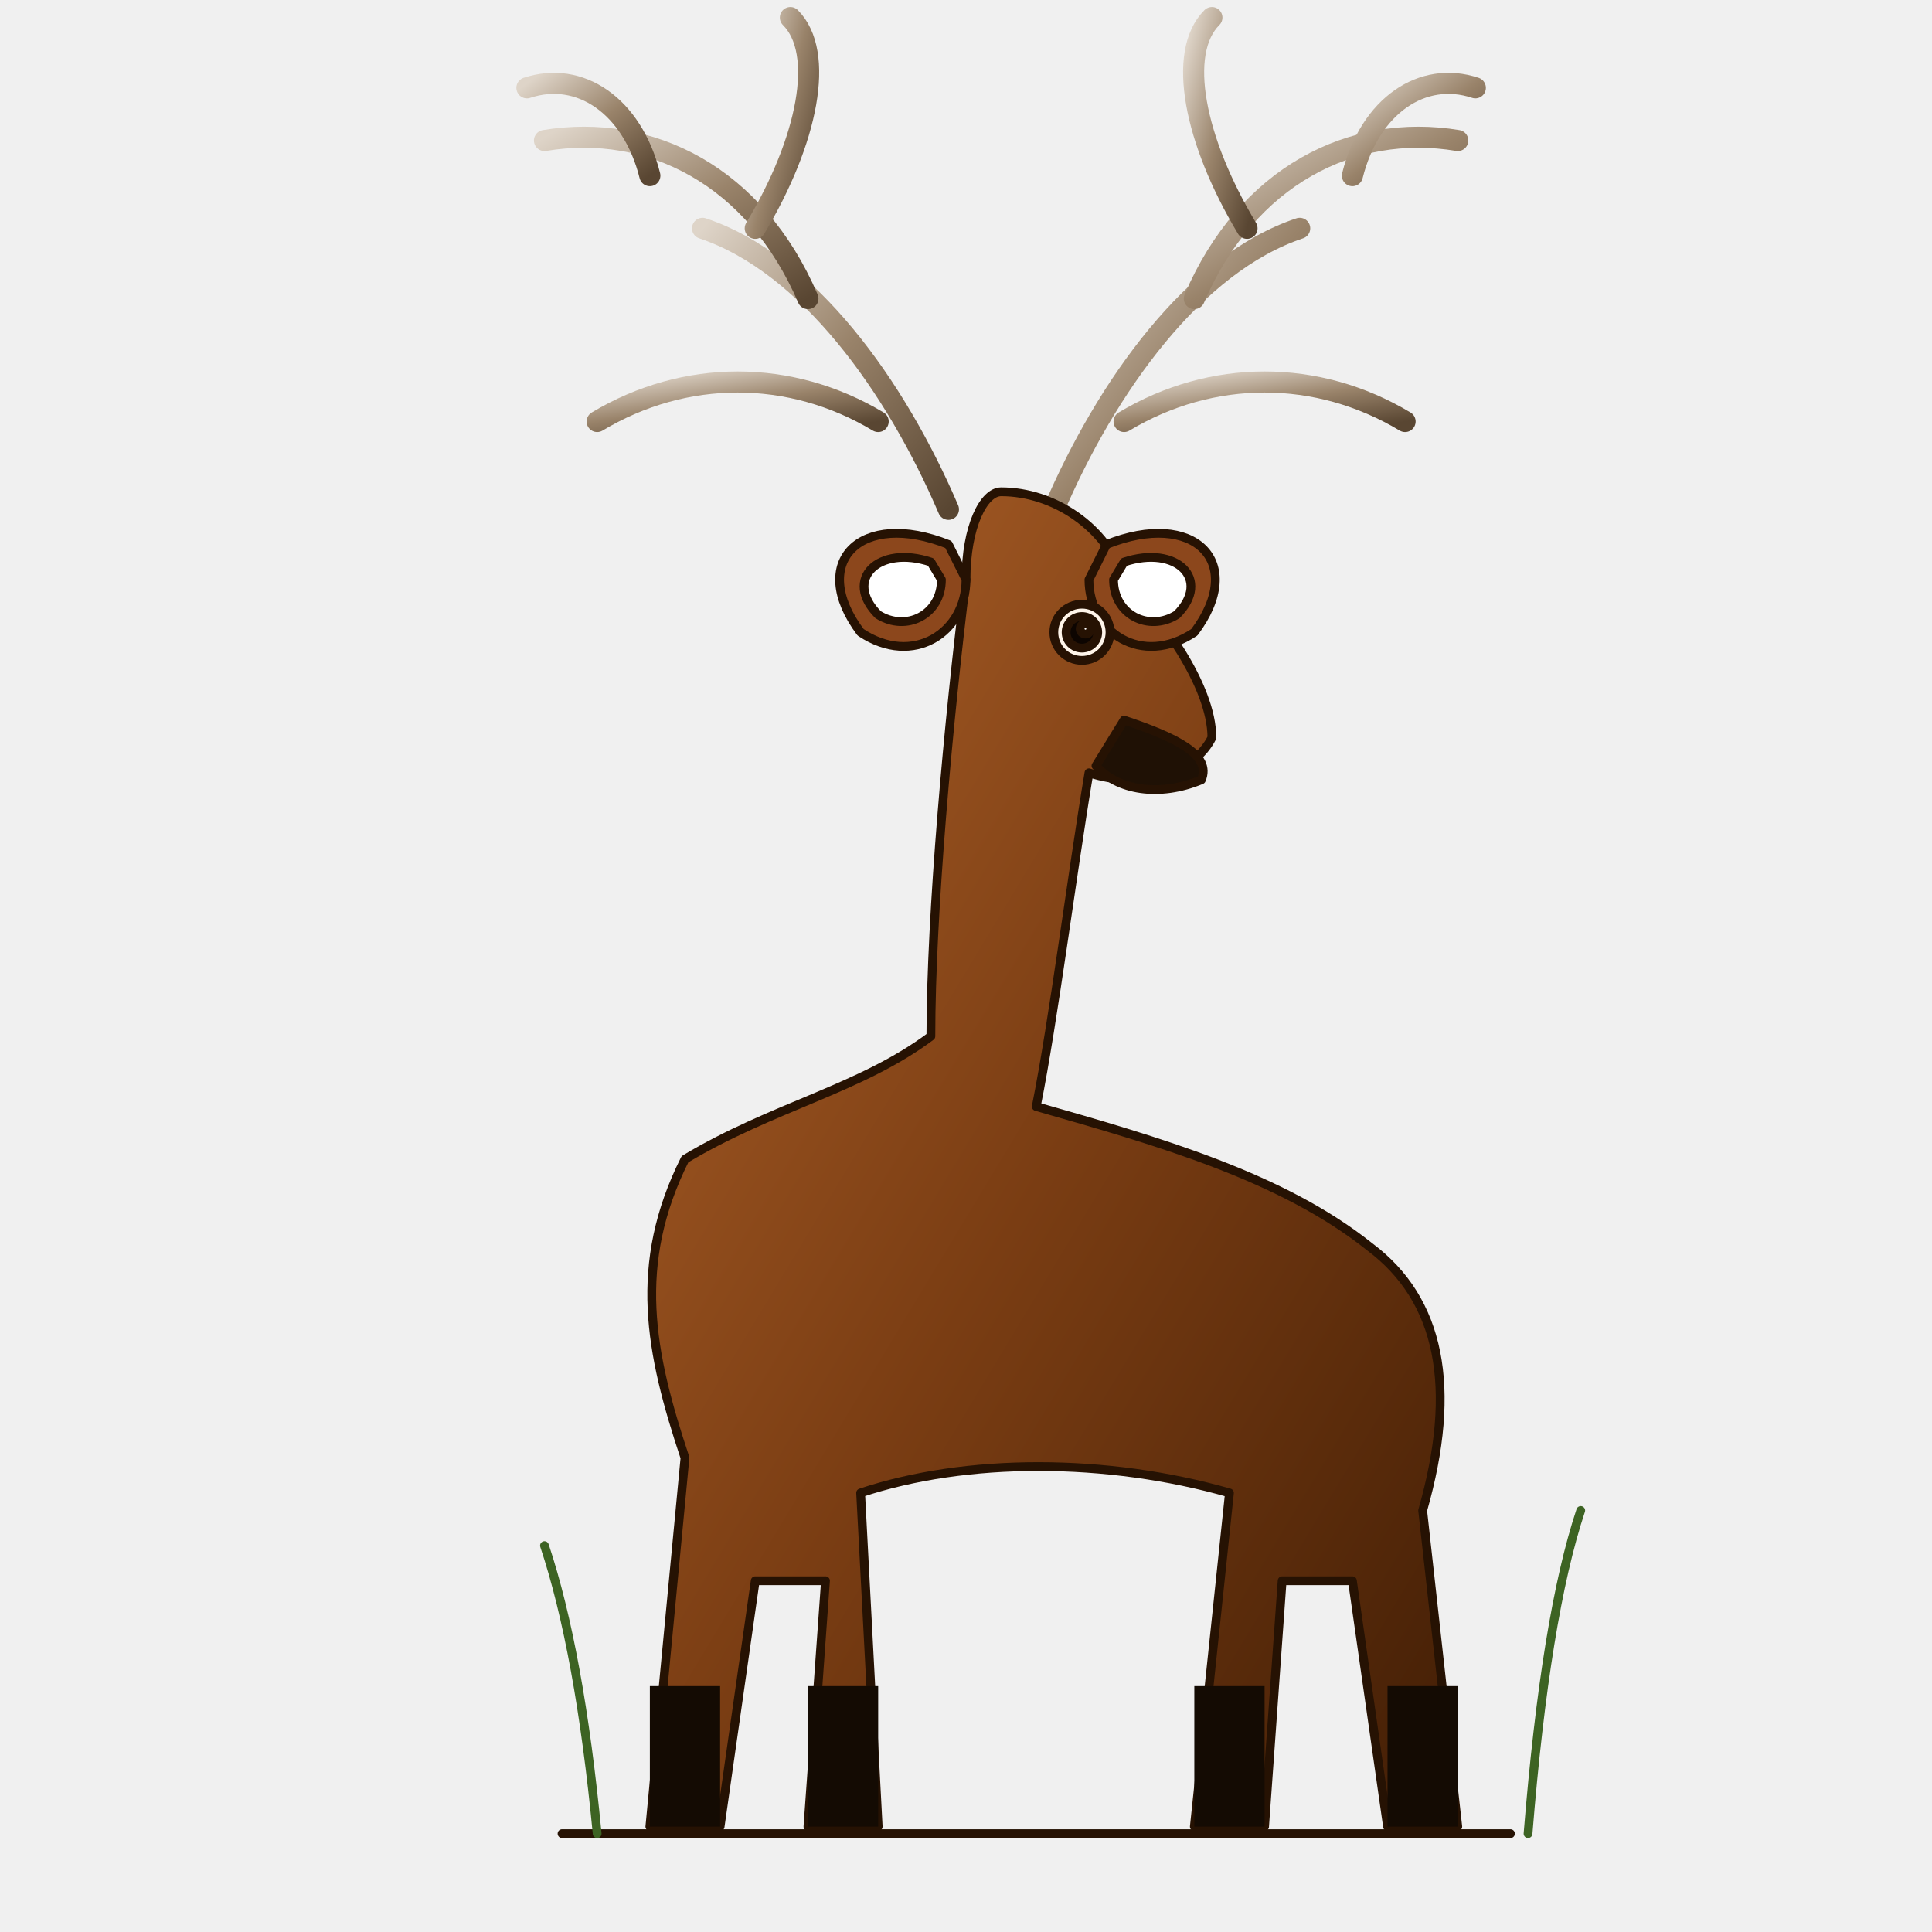
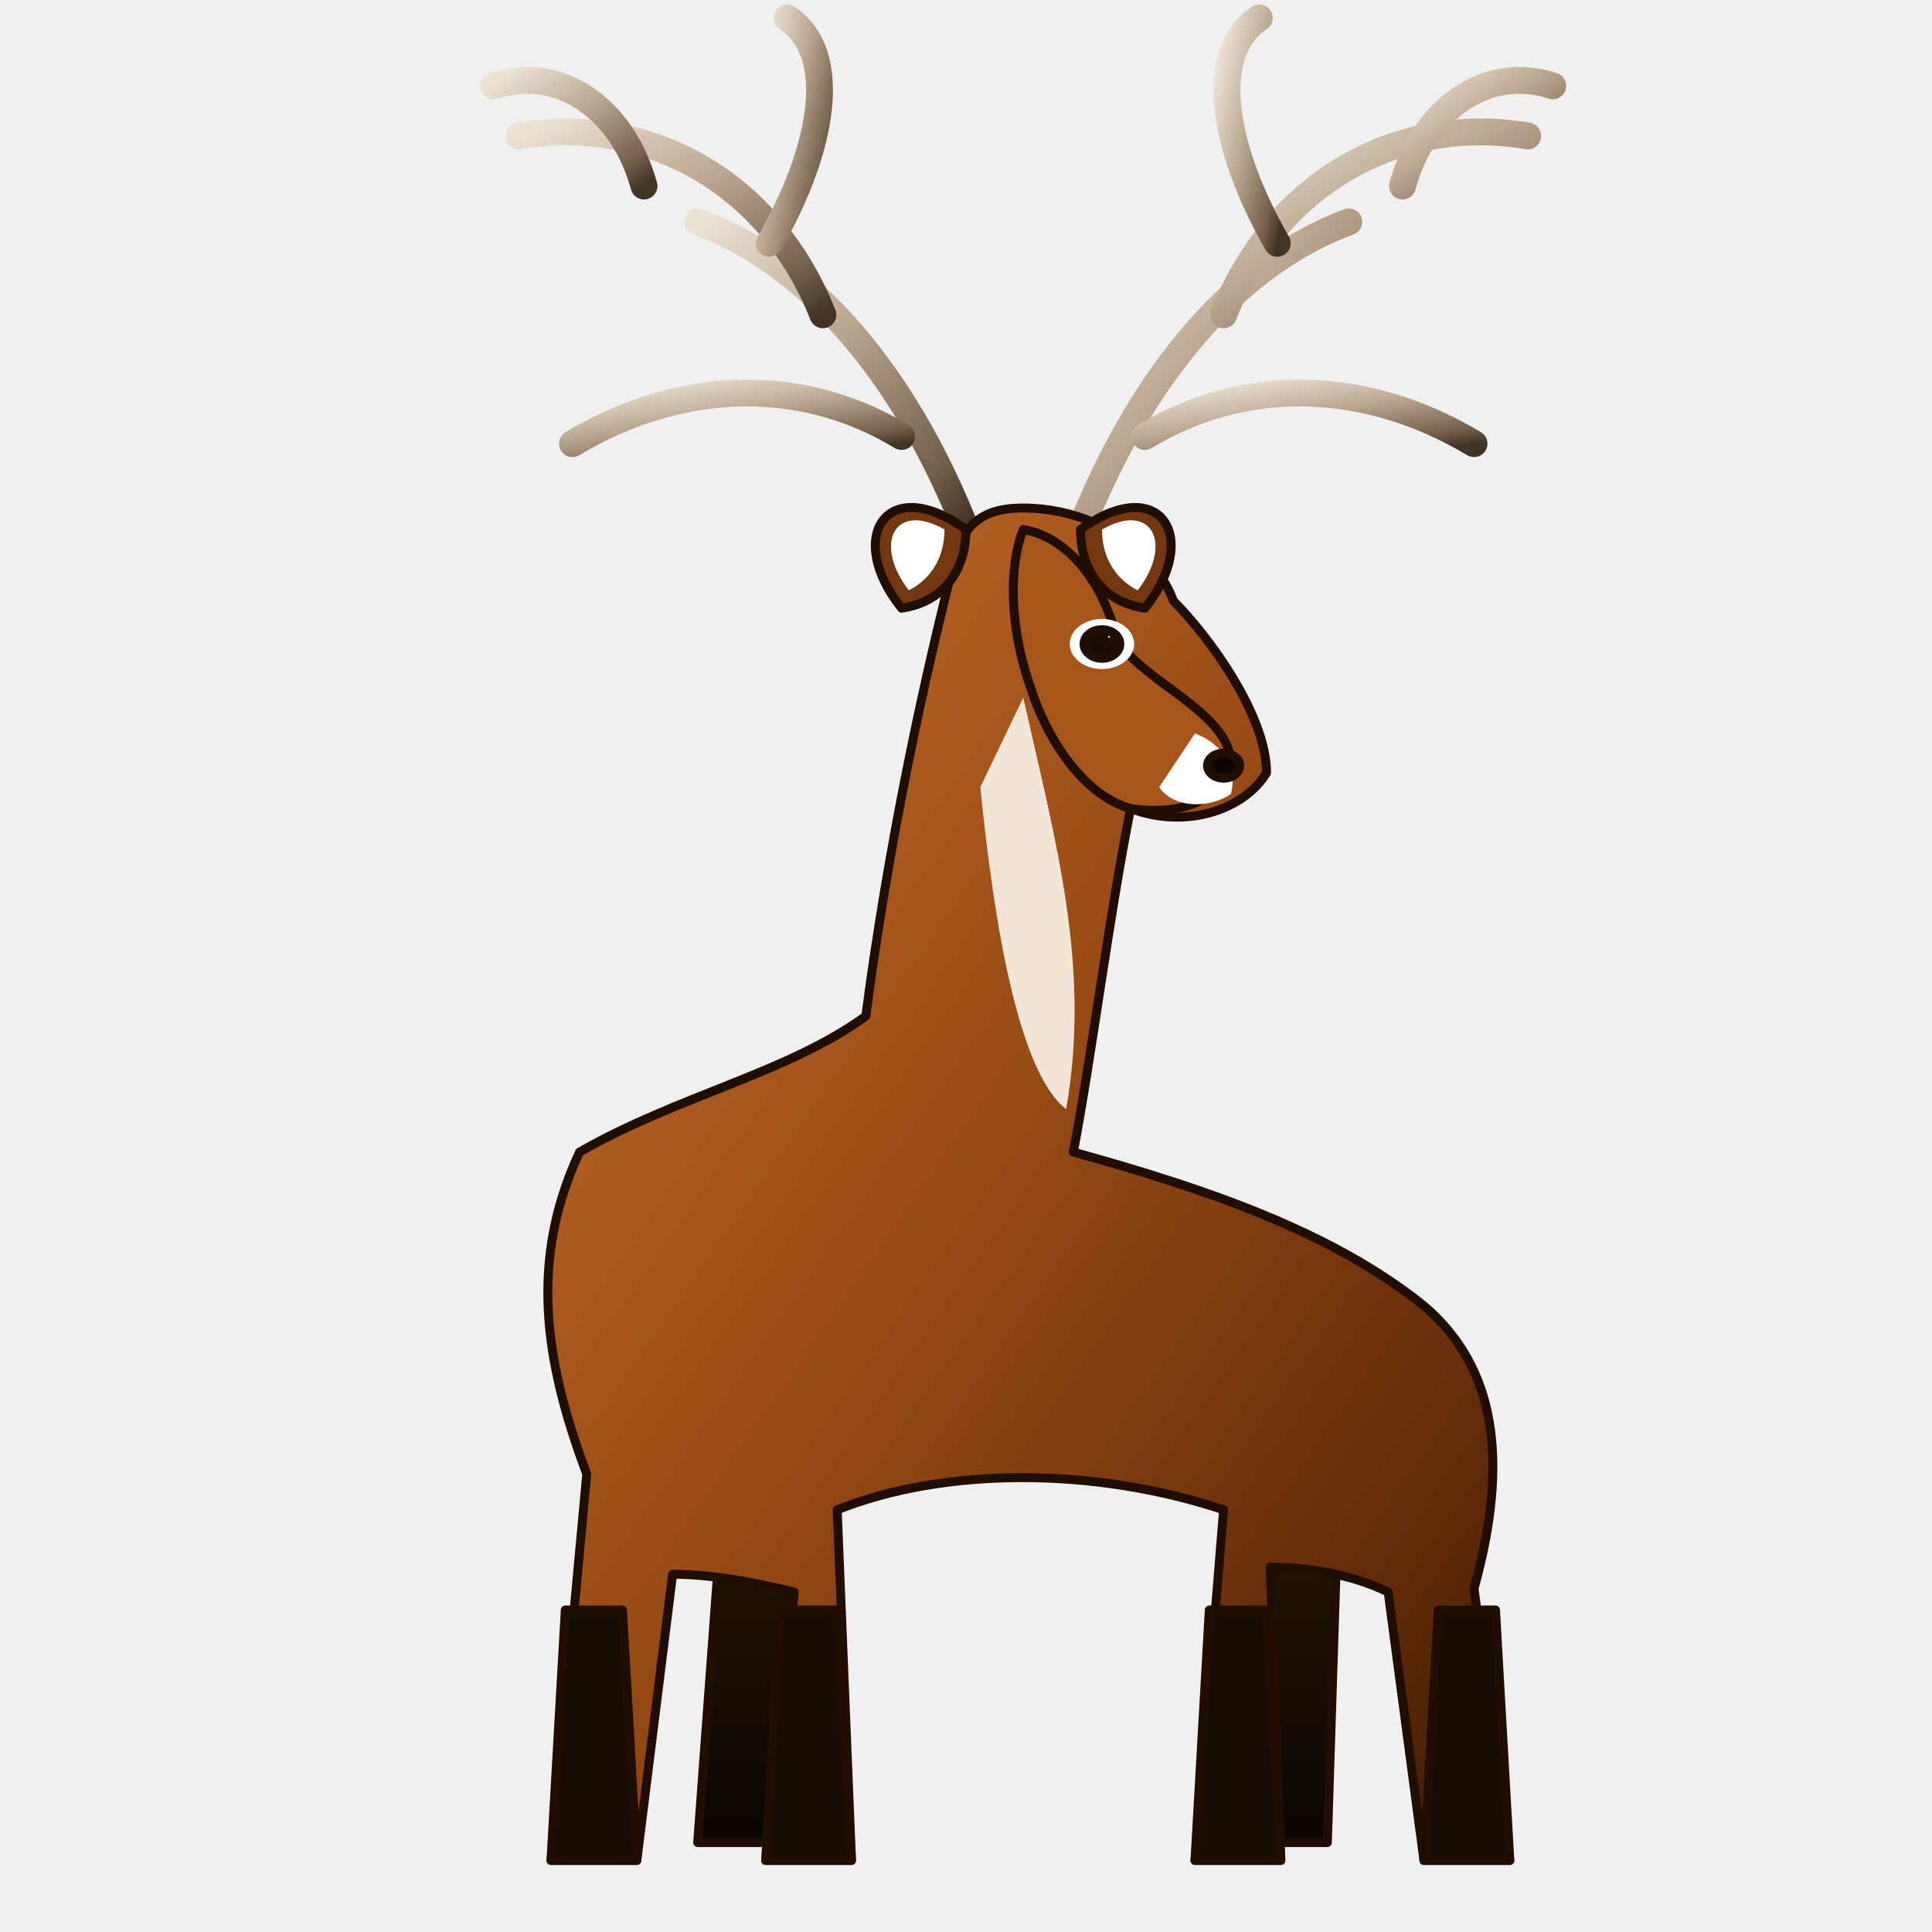
- <svg xmlns="http://www.w3.org/2000/svg" viewBox="0 0 550 550" width="100%" height="100%">
+ <svg xmlns="http://www.w3.org/2000/svg" viewBox="0 0 540 540" width="100%" height="100%">
  <defs>
-     <linearGradient id="ciervo-grad" x1="0%" y1="0%" x2="100%" y2="100%">
-       <stop offset="0%" stop-color="#b0632a" />
-       <stop offset="50%" stop-color="#7a3d13" />
-       <stop offset="100%" stop-color="#421e05" />
+     <linearGradient id="ciervo-fur-grad" x1="0%" y1="0%" x2="100%" y2="100%">
+       <stop offset="0%" stop-color="#c96f2e" />
+       <stop offset="45%" stop-color="#994c16" />
+       <stop offset="85%" stop-color="#5e2908" />
+       <stop offset="100%" stop-color="#3b1703" />
    </linearGradient>
-     <linearGradient id="asta-grad" x1="0%" y1="0%" x2="100%" y2="100%">
-       <stop offset="0%" stop-color="#ded4c8" />
-       <stop offset="50%" stop-color="#99836a" />
-       <stop offset="100%" stop-color="#594632" />
+     <linearGradient id="ciervo-antler-grad" x1="0%" y1="0%" x2="100%" y2="100%">
+       <stop offset="0%" stop-color="#ede3d5" />
+       <stop offset="45%" stop-color="#baa68f" />
+       <stop offset="85%" stop-color="#735e49" />
+       <stop offset="100%" stop-color="#423425" />
+     </linearGradient>
+     <linearGradient id="ciervo-black-legs" x1="0%" y1="0%" x2="0%" y2="100%">
+       <stop offset="0%" stop-color="#693b18" />
+       <stop offset="35%" stop-color="#241407" />
+       <stop offset="100%" stop-color="#0a0502" />
    </linearGradient>
  </defs>
-   <g fill="none" stroke="url(#asta-grad)" stroke-width="6" stroke-linecap="round" stroke-linejoin="round">
-     <path d="M 270 145 C 255 110 230 75 200 65" />
-     <path d="M 230 85 C 215 50 185 35 155 40" />
-     <path d="M 215 65 C 230 40 235 15 225 5" />
-     <path d="M 185 50 C 180 30 165 20 150 25" />
-     <path d="M 250 120 C 225 105 195 105 170 120" />
-     <path d="M 300 145 C 315 110 340 75 370 65" />
-     <path d="M 340 85 C 355 50 385 35 415 40" />
-     <path d="M 355 65 C 340 40 335 15 345 5" />
-     <path d="M 385 50 C 390 30 405 20 420 25" />
-     <path d="M 320 120 C 345 105 375 105 400 120" />
-   </g>
-   <g fill="url(#ciervo-grad)" stroke="#261203" stroke-width="2.5" stroke-linejoin="round">
-     <path d="       M 285 140       C 300 140 315 150 320 165       C 330 175 345 195 345 210       C 340 220 325 225 310 220       C 305 250 300 290 295 315       C 330 325 365 335 390 355       C 410 370 415 395 405 430       L 415 520       L 395 520       L 385 450       L 365 450       L 360 520       L 340 520       L 350 425       C 315 415 275 415 245 425       L 250 520       L 230 520       L 235 450       L 215 450       L 205 520       L 185 520       L 195 415       C 185 385 180 360 195 330       C 220 315 245 310 265 295       C 265 260 270 205 275 165       C 275 150 280 140 285 140 Z     " />
-     <path d="M 270 155 C 245 145 230 160 245 180 C 260 190 275 180 275 165 Z" fill="#8c471c" />
-     <path d="M 265 160 C 250 155 240 165 250 175 C 258 180 268 175 268 165 Z" fill="#ffffff" />
-     <path d="M 315 155 C 340 145 355 160 340 180 C 325 190 310 180 310 165 Z" fill="#8c471c" />
-     <path d="M 320 160 C 335 155 345 165 335 175 C 327 180 317 175 317 165 Z" fill="#ffffff" />
-     <path d="M 320 205 C 335 210 345 215 342 222 C 330 227 318 225 312 218 Z" fill="#1f1105" />
-     <circle cx="308" cy="180" r="8" fill="#fff5ea" />
-     <circle cx="308" cy="180" r="4.5" fill="#0d0501" />
-     <circle cx="309" cy="179" r="1.5" fill="#ffffff" />
-   </g>
-   <g fill="#140b03">
-     <rect x="185" y="480" width="20" height="40" />
-     <rect x="230" y="480" width="20" height="40" />
-     <rect x="340" y="480" width="20" height="40" />
-     <rect x="395" y="480" width="20" height="40" />
-   </g>
-   <g stroke="#3d6323" stroke-width="2.5" stroke-linecap="round">
-     <line x1="160" y1="522" x2="430" y2="522" stroke="#261203" />
-     <path d="M 170 522 Q 165 470 155 440" fill="none" />
-     <path d="M 435 522 Q 440 460 450 430" fill="none" />
+   <g stroke="#210e02" stroke-width="2.5" stroke-linejoin="round" stroke-linecap="round">
+     <g fill="none" stroke="url(#ciervo-antler-grad)" stroke-width="7.5" stroke-linecap="round">
+       <path d="M 270 148 C 255 110 230 75 195 62" />
+       <path d="M 230 88 C 215 50 180 32 145 38" />
+       <path d="M 215 68 C 230 42 235 15 220 5" />
+       <path d="M 180 52 C 174 30 156 18 138 24" />
+       <path d="M 252 122 C 224 105 190 106 160 124" />
+       <path d="M 302 148 C 317 110 342 75 377 62" />
+       <path d="M 342 88 C 357 50 392 32 427 38" />
+       <path d="M 357 68 C 342 42 337 15 352 5" />
+       <path d="M 392 52 C 398 30 416 18 434 24" />
+       <path d="M 320 122 C 348 105 382 106 412 124" />
+     </g>
+     <path d="M 205 380 L 195 515 L 216 515 L 235 390 Z" fill="url(#ciervo-black-legs)" />
+     <path d="M 345 380 L 350 515 L 371 515 L 375 390 Z" fill="url(#ciervo-black-legs)" />
+     <path d="       M 286 142       C 304 142 322 152 328 168       C 338 178 354 200 354 216       C 348 226 332 232 316 226       C 310 256 305 296 300 322       C 336 332 372 344 398 365       C 418 382 422 408 412 444       L 422 520       L 398 520       L 388 445       C 378 440 365 438 355 438       L 358 520       L 334 520       L 342 422       C 306 410 264 410 234 422       L 238 520       L 214 520       L 222 445       C 210 442 198 440 188 440       L 178 520       L 154 520       L 164 412       C 152 380 148 352 162 322       C 190 306 220 300 242 284       C 248 238 258 190 268 152       C 272 144 278 142 286 142 Z     " fill="url(#ciervo-fur-grad)" />
+     <path d="M 174 450 L 178 520 L 154 520 L 158 450 Z" fill="#170c04" />
+     <path d="M 234 450 L 238 520 L 214 520 L 218 450 Z" fill="#170c04" />
+     <path d="M 354 450 L 358 520 L 334 520 L 338 450 Z" fill="#170c04" />
+     <path d="M 418 450 L 422 520 L 398 520 L 402 450 Z" fill="#170c04" />
+     <path d="M 270 148 C 248 132 236 150 252 170 C 265 168 270 158 270 148 Z" fill="#733810" />
+     <path d="M 264 148 C 250 140 244 152 254 165 C 260 162 264 156 264 148 Z" fill="#ffffff" stroke="none" />
+     <path d="M 302 148 C 324 132 336 150 320 170 C 307 168 302 158 302 148 Z" fill="#733810" />
+     <path d="M 308 148 C 322 140 328 152 318 165 C 312 162 308 156 308 148 Z" fill="#ffffff" stroke="none" />
+     <path d="       M 286 148       C 298 150 308 162 312 178       C 318 190 342 198 344 212       C 342 224 330 228 316 226       C 302 222 292 205 288 192       C 282 175 282 158 286 148 Z     " fill="#a6551b" />
+     <ellipse cx="308" cy="180" rx="9" ry="7" fill="#ffffff" stroke="none" />
+     <ellipse cx="308" cy="180" rx="5" ry="4" fill="#170c04" />
+     <circle cx="310" cy="178" r="1.5" fill="#ffffff" />
+     <path d="M 334 205 C 342 208 346 215 344 222 C 338 226 328 226 324 220 Z" fill="#ffffff" stroke="none" />
+     <ellipse cx="342" cy="214" rx="4.5" ry="3.5" fill="#0d0501" />
+     <path d="M 286 195 C 295 235 305 270 298 310 C 285 300 278 260 274 220 Z" fill="#fcf6ec" stroke="none" opacity="0.9" />
  </g>
</svg>
